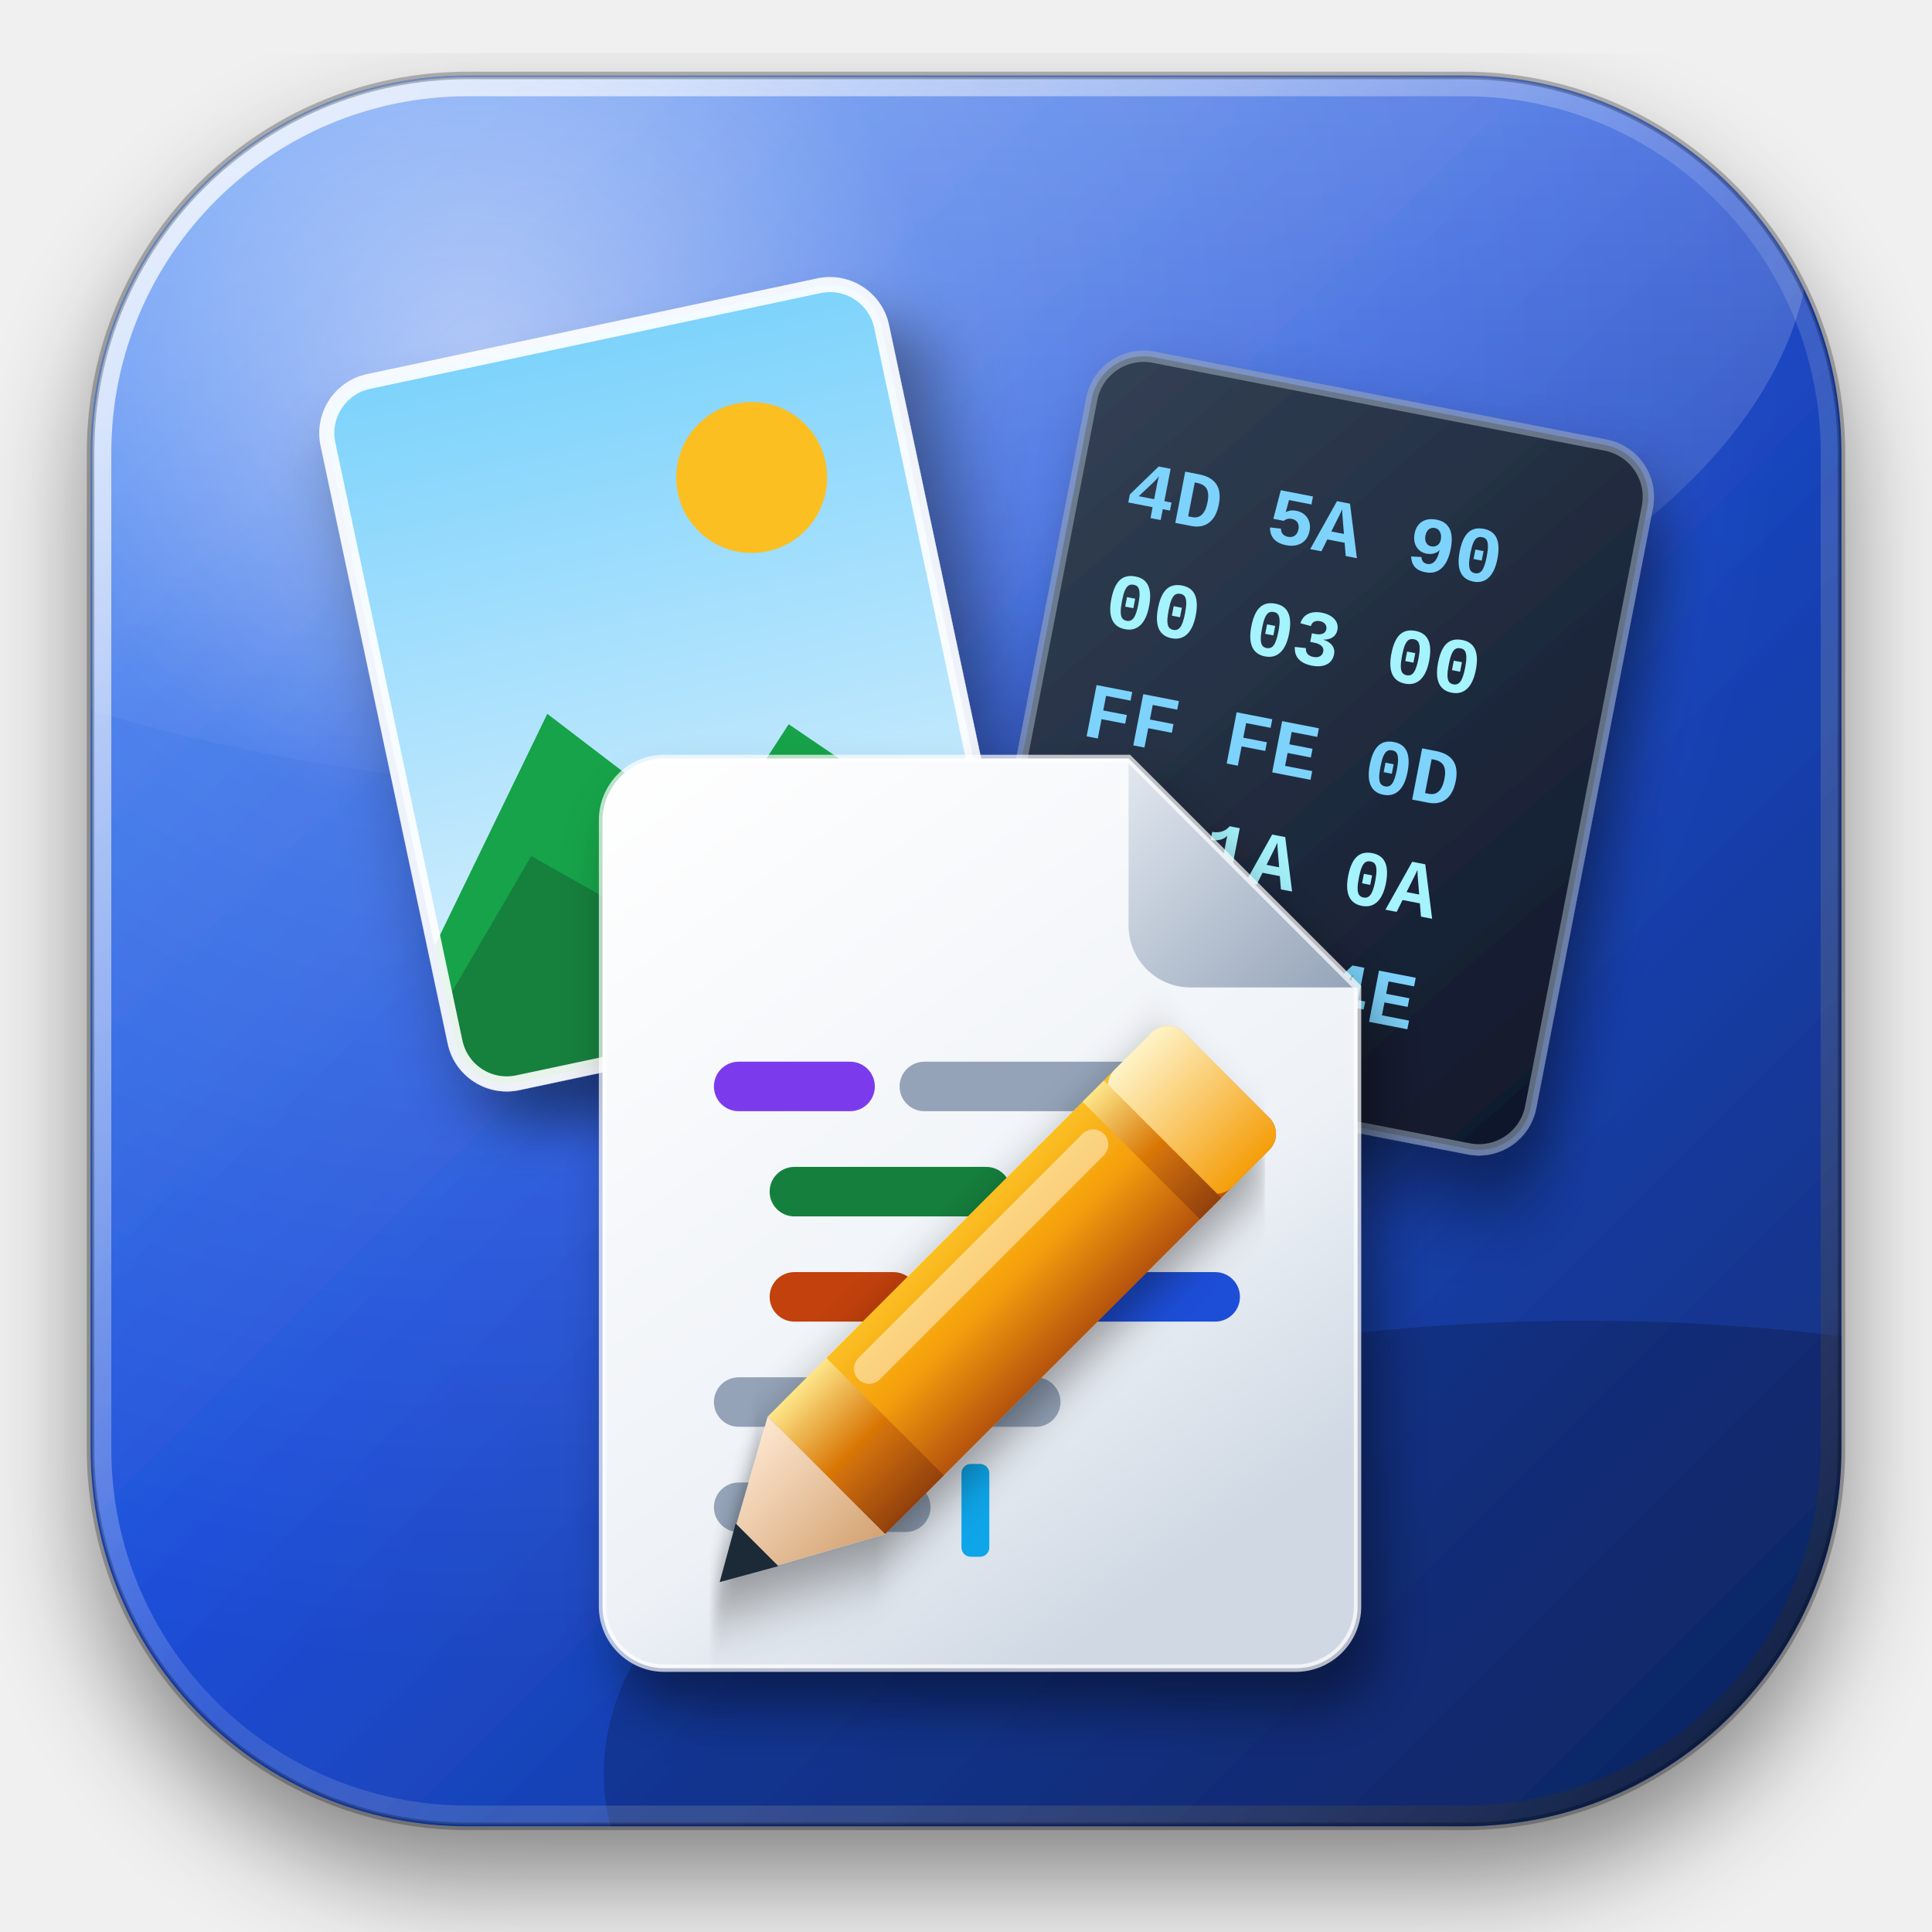
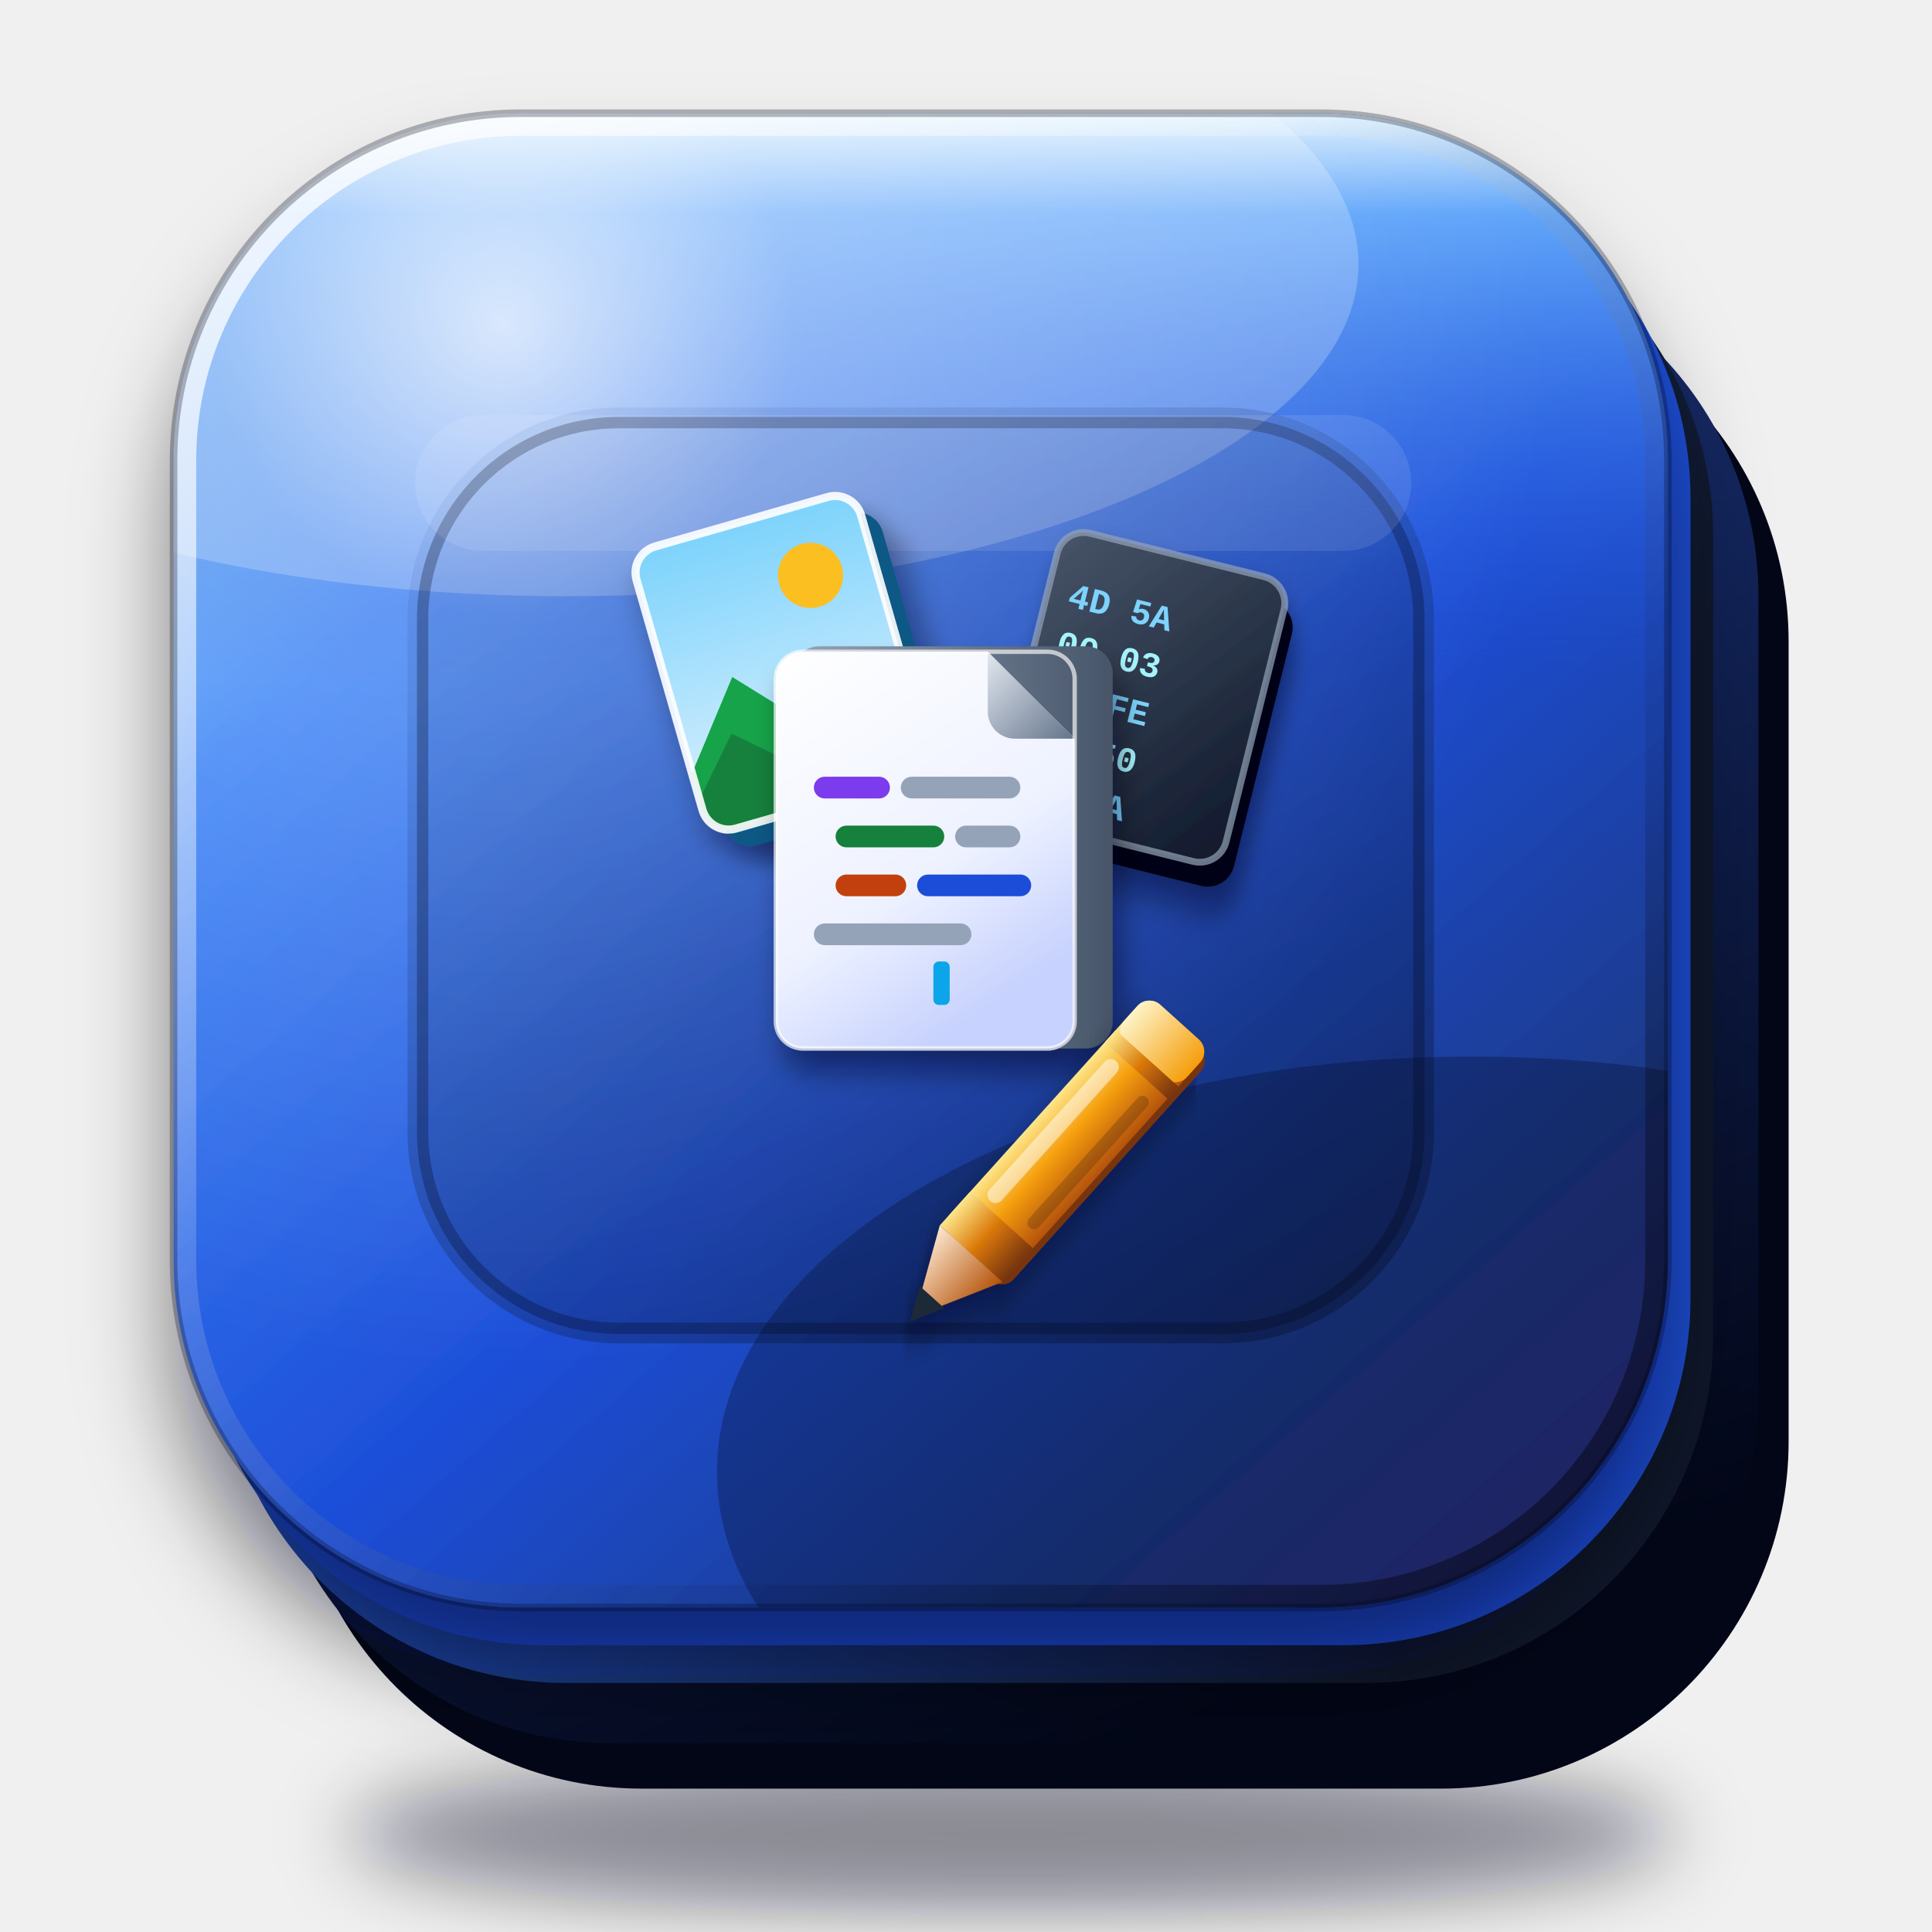
<svg xmlns="http://www.w3.org/2000/svg" viewBox="0 0 512 512" width="512" height="512">
  <defs>
-     <linearGradient id="bg" x1="0" y1="0" x2="1" y2="1">
-       <stop offset="0" stop-color="#3b82f6" />
-       <stop offset="0.45" stop-color="#1d4ed8" />
-       <stop offset="1" stop-color="#0f2a6e" />
+     <linearGradient id="face" x1="0.08" y1="0" x2="0.95" y2="1">
+       <stop offset="0" stop-color="#7dd3fc" />
+       <stop offset="0.22" stop-color="#3b82f6" />
+       <stop offset="0.55" stop-color="#1d4ed8" />
+       <stop offset="0.82" stop-color="#1e3a8a" />
+       <stop offset="1" stop-color="#312e81" />
    </linearGradient>
-     <radialGradient id="light" cx="0.22" cy="0.16" r="0.75">
-       <stop offset="0" stop-color="#ffffff" stop-opacity="0.55" />
-       <stop offset="0.35" stop-color="#ffffff" stop-opacity="0.16" />
+     <linearGradient id="faceTop" x1="0" y1="0" x2="0" y2="1">
+       <stop offset="0" stop-color="#e0f2fe" />
+       <stop offset="0.18" stop-color="#60a5fa" />
+       <stop offset="1" stop-color="#1d4ed8" stop-opacity="0" />
+     </linearGradient>
+     <radialGradient id="spec" cx="0.22" cy="0.14" r="0.7">
+       <stop offset="0" stop-color="#ffffff" stop-opacity="0.72" />
+       <stop offset="0.28" stop-color="#ffffff" stop-opacity="0.22" />
      <stop offset="1" stop-color="#ffffff" stop-opacity="0" />
    </radialGradient>
-     <linearGradient id="gloss" x1="0" y1="0" x2="0" y2="1">
-       <stop offset="0" stop-color="#ffffff" stop-opacity="0.38" />
-       <stop offset="1" stop-color="#ffffff" stop-opacity="0.02" />
+     <linearGradient id="bevel" x1="0" y1="0" x2="1" y2="1">
+       <stop offset="0" stop-color="#ffffff" stop-opacity="0.92" />
+       <stop offset="0.38" stop-color="#ffffff" stop-opacity="0.18" />
+       <stop offset="0.7" stop-color="#000000" stop-opacity="0.08" />
+       <stop offset="1" stop-color="#000000" stop-opacity="0.55" />
    </linearGradient>
-     <linearGradient id="bevel" x1="0" y1="0" x2="1" y2="1">
-       <stop offset="0" stop-color="#ffffff" stop-opacity="0.85" />
-       <stop offset="0.5" stop-color="#ffffff" stop-opacity="0.12" />
-       <stop offset="1" stop-color="#000000" stop-opacity="0.45" />
+     <linearGradient id="sideR" x1="0" y1="0" x2="1" y2="0.3">
+       <stop offset="0" stop-color="#2563eb" />
+       <stop offset="1" stop-color="#0f172a" />
    </linearGradient>
-     <linearGradient id="page" x1="0" y1="0" x2="0.6" y2="1">
+     <linearGradient id="sideB" x1="0.2" y1="0" x2="0.6" y2="1">
+       <stop offset="0" stop-color="#1e3a8a" />
+       <stop offset="1" stop-color="#020617" />
+     </linearGradient>
+     <linearGradient id="well" x1="0.2" y1="0" x2="0.8" y2="1">
+       <stop offset="0" stop-color="#1e3a8a" stop-opacity="0.08" />
+       <stop offset="0.5" stop-color="#0f172a" stop-opacity="0.22" />
+       <stop offset="1" stop-color="#020617" stop-opacity="0.32" />
+     </linearGradient>
+     <linearGradient id="page" x1="0" y1="0" x2="0.5" y2="1">
      <stop offset="0" stop-color="#ffffff" />
-       <stop offset="0.7" stop-color="#eef2f7" />
-       <stop offset="1" stop-color="#cfd8e3" />
+       <stop offset="0.65" stop-color="#eef2ff" />
+       <stop offset="1" stop-color="#c7d2fe" />
+     </linearGradient>
+     <linearGradient id="pageSide" x1="0" y1="0" x2="1" y2="0">
+       <stop offset="0" stop-color="#94a3b8" />
+       <stop offset="1" stop-color="#475569" />
    </linearGradient>
    <linearGradient id="fold" x1="0" y1="0" x2="1" y2="1">
      <stop offset="0" stop-color="#e2e8f0" />
-       <stop offset="1" stop-color="#94a3b8" />
+       <stop offset="1" stop-color="#64748b" />
    </linearGradient>
    <linearGradient id="sky" x1="0" y1="0" x2="0" y2="1">
      <stop offset="0" stop-color="#7dd3fc" />
      <stop offset="1" stop-color="#e0f2fe" />
    </linearGradient>
    <linearGradient id="hex" x1="0" y1="0" x2="1" y2="1">
-       <stop offset="0" stop-color="#334155" />
+       <stop offset="0" stop-color="#475569" />
      <stop offset="1" stop-color="#0f172a" />
    </linearGradient>
-     <linearGradient id="wood" x1="0" y1="0" x2="1" y2="0">
-       <stop offset="0" stop-color="#fbbf24" />
+     <linearGradient id="woodL" x1="0" y1="0" x2="1" y2="0">
+       <stop offset="0" stop-color="#fde68a" />
      <stop offset="0.45" stop-color="#f59e0b" />
      <stop offset="1" stop-color="#b45309" />
    </linearGradient>
    <linearGradient id="eraser" x1="0" y1="0" x2="1" y2="0">
      <stop offset="0" stop-color="#fef3c7" />
      <stop offset="1" stop-color="#f59e0b" />
    </linearGradient>
    <linearGradient id="ferrule" x1="0" y1="0" x2="1" y2="0">
      <stop offset="0" stop-color="#fde68a" />
      <stop offset="0.5" stop-color="#d97706" />
-       <stop offset="1" stop-color="#92400e" />
+       <stop offset="1" stop-color="#78350f" />
    </linearGradient>
    <linearGradient id="tip" x1="0" y1="0" x2="1" y2="0">
      <stop offset="0" stop-color="#fde7d0" />
-       <stop offset="1" stop-color="#d4a373" />
+       <stop offset="1" stop-color="#b45309" />
    </linearGradient>
-     <filter id="tileShadow" x="-20%" y="-20%" width="140%" height="140%">
-       <feDropShadow dx="0" dy="14" stdDeviation="14" flood-color="#000" flood-opacity="0.45" />
+     <filter id="ground" x="-40%" y="-40%" width="180%" height="180%">
+       <feGaussianBlur stdDeviation="10" />
    </filter>
-     <filter id="shadow" x="-30%" y="-30%" width="160%" height="160%">
-       <feDropShadow dx="6" dy="12" stdDeviation="9" flood-color="#000" flood-opacity="0.45" />
+     <filter id="tileSh" x="-25%" y="-25%" width="150%" height="160%">
+       <feDropShadow dx="0" dy="18" stdDeviation="12" flood-color="#020617" flood-opacity="0.5" />
    </filter>
-     <filter id="softShadow" x="-30%" y="-30%" width="160%" height="160%">
-       <feDropShadow dx="4" dy="8" stdDeviation="6" flood-color="#000" flood-opacity="0.4" />
+     <filter id="cardSh" x="-40%" y="-40%" width="180%" height="180%">
+       <feDropShadow dx="3" dy="8" stdDeviation="5" flood-color="#020617" flood-opacity="0.45" />
    </filter>
-     <clipPath id="tileClip">
-       <rect x="24" y="20" width="464" height="464" rx="100" />
+     <filter id="penSh" x="-40%" y="-40%" width="180%" height="180%">
+       <feDropShadow dx="2" dy="6" stdDeviation="4" flood-color="#020617" flood-opacity="0.4" />
+     </filter>
+     <clipPath id="faceClip">
+       <rect x="46" y="30" width="396" height="396" rx="92" />
    </clipPath>
    <clipPath id="imgClip">
-       <rect x="0" y="0" width="150" height="190" rx="14" />
+       <rect x="0" y="0" width="86" height="108" rx="10" />
    </clipPath>
  </defs>
-   <rect x="24" y="20" width="464" height="464" rx="100" fill="url(#bg)" filter="url(#tileShadow)" />
-   <g clip-path="url(#tileClip)">
-     <rect x="24" y="20" width="464" height="464" fill="url(#light)" />
-     <ellipse cx="180" cy="60" rx="300" ry="150" fill="url(#gloss)" />
-     <ellipse cx="420" cy="470" rx="260" ry="120" fill="#000" fill-opacity="0.18" />
+   <ellipse cx="268" cy="486" rx="176" ry="22" fill="#020617" fill-opacity="0.42" filter="url(#ground)" />
+   <rect x="78" y="78" width="396" height="396" rx="92" fill="#020617" />
+   <rect x="70" y="66" width="396" height="396" rx="92" fill="url(#sideB)" />
+   <rect x="58" y="50" width="396" height="396" rx="92" fill="url(#sideR)" />
+   <rect x="52" y="40" width="396" height="396" rx="92" fill="#1d4ed8" />
+   <g filter="url(#tileSh)">
+     <rect x="46" y="30" width="396" height="396" rx="92" fill="url(#face)" />
  </g>
-   <rect x="27" y="23" width="458" height="458" rx="97" fill="none" stroke="url(#bevel)" stroke-width="5" />
-   <rect x="24" y="20" width="464" height="464" rx="100" fill="none" stroke="#000" stroke-opacity="0.25" stroke-width="2" />
-   <g transform="translate(84 104) rotate(-12)" filter="url(#shadow)">
-     <g clip-path="url(#imgClip)">
-       <rect x="0" y="0" width="150" height="190" fill="url(#sky)" />
-       <circle cx="108" cy="46" r="20" fill="#fbbf24" />
-       <path d="M0 150 L42 96 L78 138 L104 112 L150 160 L150 190 L0 190 Z" fill="#16a34a" />
-       <path d="M0 165 L30 132 L64 162 L94 140 L150 176 L150 190 L0 190 Z" fill="#15803d" />
+   <g clip-path="url(#faceClip)">
+     <rect x="46" y="30" width="396" height="150" fill="url(#faceTop)" />
+     <rect x="46" y="30" width="396" height="396" fill="url(#spec)" />
+     <ellipse cx="150" cy="70" rx="210" ry="88" fill="#ffffff" fill-opacity="0.22" />
+     <ellipse cx="390" cy="390" rx="200" ry="110" fill="#020617" fill-opacity="0.28" />
+     <rect x="108" y="108" width="272" height="248" rx="56" fill="url(#well)" />
+     <rect x="112" y="112" width="264" height="240" rx="52" fill="none" stroke="#020617" stroke-opacity="0.28" stroke-width="3" />
+     <rect x="110" y="110" width="264" height="36" rx="18" fill="#ffffff" fill-opacity="0.1" />
+   </g>
+   <rect x="49" y="33" width="390" height="390" rx="89" fill="none" stroke="url(#bevel)" stroke-width="6" />
+   <rect x="46" y="30" width="396" height="396" rx="92" fill="none" stroke="#020617" stroke-opacity="0.28" stroke-width="2" />
+   <g transform="translate(256 226) scale(0.72) translate(-256 -228)">
+     <g transform="translate(132 118) rotate(-16)" filter="url(#cardSh)">
+       <rect x="6" y="8" width="86" height="108" rx="10" fill="#075985" />
+       <g clip-path="url(#imgClip)">
+         <rect x="0" y="0" width="86" height="108" fill="url(#sky)" />
+         <circle cx="62" cy="26" r="12" fill="#fbbf24" />
+         <path d="M0 84 L24 54 L44 76 L60 62 L86 90 L86 108 L0 108 Z" fill="#16a34a" />
+         <path d="M0 94 L18 74 L36 90 L54 78 L86 100 L86 108 L0 108 Z" fill="#15803d" />
+       </g>
+       <rect x="0" y="0" width="86" height="108" rx="10" fill="none" stroke="#ffffff" stroke-opacity="0.9" stroke-width="3" />
    </g>
-     <rect x="0" y="0" width="150" height="190" rx="14" fill="none" stroke="#ffffff" stroke-opacity="0.9" stroke-width="4" />
-   </g>
-   <g transform="translate(292 92) rotate(11)" filter="url(#shadow)">
-     <rect x="0" y="0" width="150" height="190" rx="14" fill="url(#hex)" />
-     <rect x="0" y="0" width="150" height="190" rx="14" fill="none" stroke="#94a3b8" stroke-opacity="0.6" stroke-width="3" />
-     <g font-family="Consolas, 'Courier New', monospace" font-size="21" font-weight="700" fill="#7dd3fc">
-       <text x="14" y="42">4D 5A 90</text>
-       <text x="14" y="72" fill="#a5f3fc">00 03 00</text>
-       <text x="14" y="102">FF FE 0D</text>
-       <text x="14" y="132" fill="#a5f3fc">0A 1A 0A</text>
-       <text x="14" y="162">89 50 4E</text>
+     <g transform="translate(292 108) rotate(14)" filter="url(#cardSh)">
+       <rect x="5" y="8" width="86" height="108" rx="10" fill="#020617" />
+       <rect x="0" y="0" width="86" height="108" rx="10" fill="url(#hex)" />
+       <rect x="0" y="0" width="86" height="108" rx="10" fill="none" stroke="#94a3b8" stroke-opacity="0.7" stroke-width="2.5" />
+       <g font-family="Consolas, 'Courier New', monospace" font-size="13" font-weight="700" fill="#7dd3fc">
+         <text x="8" y="28">4D 5A</text>
+         <text x="8" y="46" fill="#a5f3fc">00 03</text>
+         <text x="8" y="64">FF FE</text>
+         <text x="8" y="82" fill="#a5f3fc">89 50</text>
+         <text x="8" y="100">0A 1A</text>
+       </g>
+     </g>
+     <g transform="translate(186 142)" filter="url(#cardSh)">
+       <rect x="6" y="10" width="118" height="148" rx="10" fill="url(#pageSide)" />
+       <path d="M0 12 h78 l32 32 v104 a10 10 0 0 1-10 10 H10 a10 10 0 0 1-10-10 V22 a10 10 0 0 1 10-10z" fill="url(#page)" />
+       <path d="M78 12 v22 a10 10 0 0 0 10 10 h22z" fill="url(#fold)" />
+       <rect x="0" y="12" width="110" height="146" rx="10" fill="none" stroke="#ffffff" stroke-opacity="0.65" stroke-width="1.6" />
+       <rect x="14" y="58" width="28" height="8" rx="4" fill="#7c3aed" />
+       <rect x="46" y="58" width="44" height="8" rx="4" fill="#94a3b8" />
+       <rect x="22" y="76" width="40" height="8" rx="4" fill="#15803d" />
+       <rect x="66" y="76" width="24" height="8" rx="4" fill="#94a3b8" />
+       <rect x="22" y="94" width="26" height="8" rx="4" fill="#c2410c" />
+       <rect x="52" y="94" width="42" height="8" rx="4" fill="#1d4ed8" />
+       <rect x="14" y="112" width="58" height="8" rx="4" fill="#94a3b8" />
+       <rect x="58" y="126" width="6" height="16" rx="2" fill="#0ea5e9" />
    </g>
  </g>
-   <g transform="translate(58 78) scale(0.82)">
-     <g filter="url(#shadow)">
-       <path d="M144 150h150l74 74v200a20 20 0 0 1-20 20H144a20 20 0 0 1-20-20V170a20 20 0 0 1 20-20z" fill="url(#page)" />
-       <path d="M294 150v54a20 20 0 0 0 20 20h54z" fill="url(#fold)" />
-     </g>
-     <path d="M144 150h150l74 74v200a20 20 0 0 1-20 20H144a20 20 0 0 1-20-20V170a20 20 0 0 1 20-20z" fill="none" stroke="#ffffff" stroke-opacity="0.7" stroke-width="2.4" />
-     <rect x="160" y="248" width="52" height="16" rx="8" fill="#7c3aed" />
-     <rect x="220" y="248" width="86" height="16" rx="8" fill="#94a3b8" />
-     <rect x="178" y="282" width="78" height="16" rx="8" fill="#15803d" />
-     <rect x="264" y="282" width="44" height="16" rx="8" fill="#94a3b8" />
-     <rect x="178" y="316" width="48" height="16" rx="8" fill="#c2410c" />
-     <rect x="234" y="316" width="96" height="16" rx="8" fill="#1d4ed8" />
-     <rect x="160" y="350" width="112" height="16" rx="8" fill="#94a3b8" />
-     <rect x="160" y="384" width="70" height="16" rx="8" fill="#94a3b8" />
-     <rect x="240" y="378" width="9" height="30" rx="3" fill="#0ea5e9" />
-   </g>
-   <g transform="translate(318 292) rotate(45)" filter="url(#softShadow)">
-     <rect x="-22" y="-10" width="44" height="150" rx="6" fill="url(#wood)" />
-     <rect x="-22" y="-10" width="44" height="26" rx="6" fill="url(#eraser)" />
-     <rect x="-22" y="14" width="44" height="8" fill="url(#ferrule)" />
-     <rect x="-22" y="118" width="44" height="22" fill="url(#ferrule)" />
-     <path d="M-22 140h44l-22 40z" fill="url(#tip)" />
-     <path d="M-8 166h16l-8 14z" fill="#1f2937" />
-     <rect x="-16" y="24" width="8" height="92" rx="4" fill="#ffffff" fill-opacity="0.45" />
+   <g transform="translate(308 276) rotate(42) scale(0.86)" filter="url(#penSh)">
+     <rect x="-11" y="-6" width="26" height="96" rx="5" fill="#78350f" />
+     <rect x="-13" y="-8" width="26" height="96" rx="5" fill="url(#woodL)" />
+     <rect x="-13" y="-8" width="26" height="16" rx="5" fill="url(#eraser)" />
+     <rect x="-13" y="7" width="26" height="5" fill="url(#ferrule)" />
+     <rect x="-13" y="74" width="26" height="14" fill="url(#ferrule)" />
+     <path d="M-13 88h26l-13 26z" fill="url(#tip)" />
+     <path d="M-5 106h10l-5 10z" fill="#1f2937" />
+     <rect x="-9" y="14" width="5" height="58" rx="2.5" fill="#ffffff" fill-opacity="0.5" />
+     <rect x="6" y="16" width="4" height="54" rx="2" fill="#000000" fill-opacity="0.18" />
  </g>
</svg>
